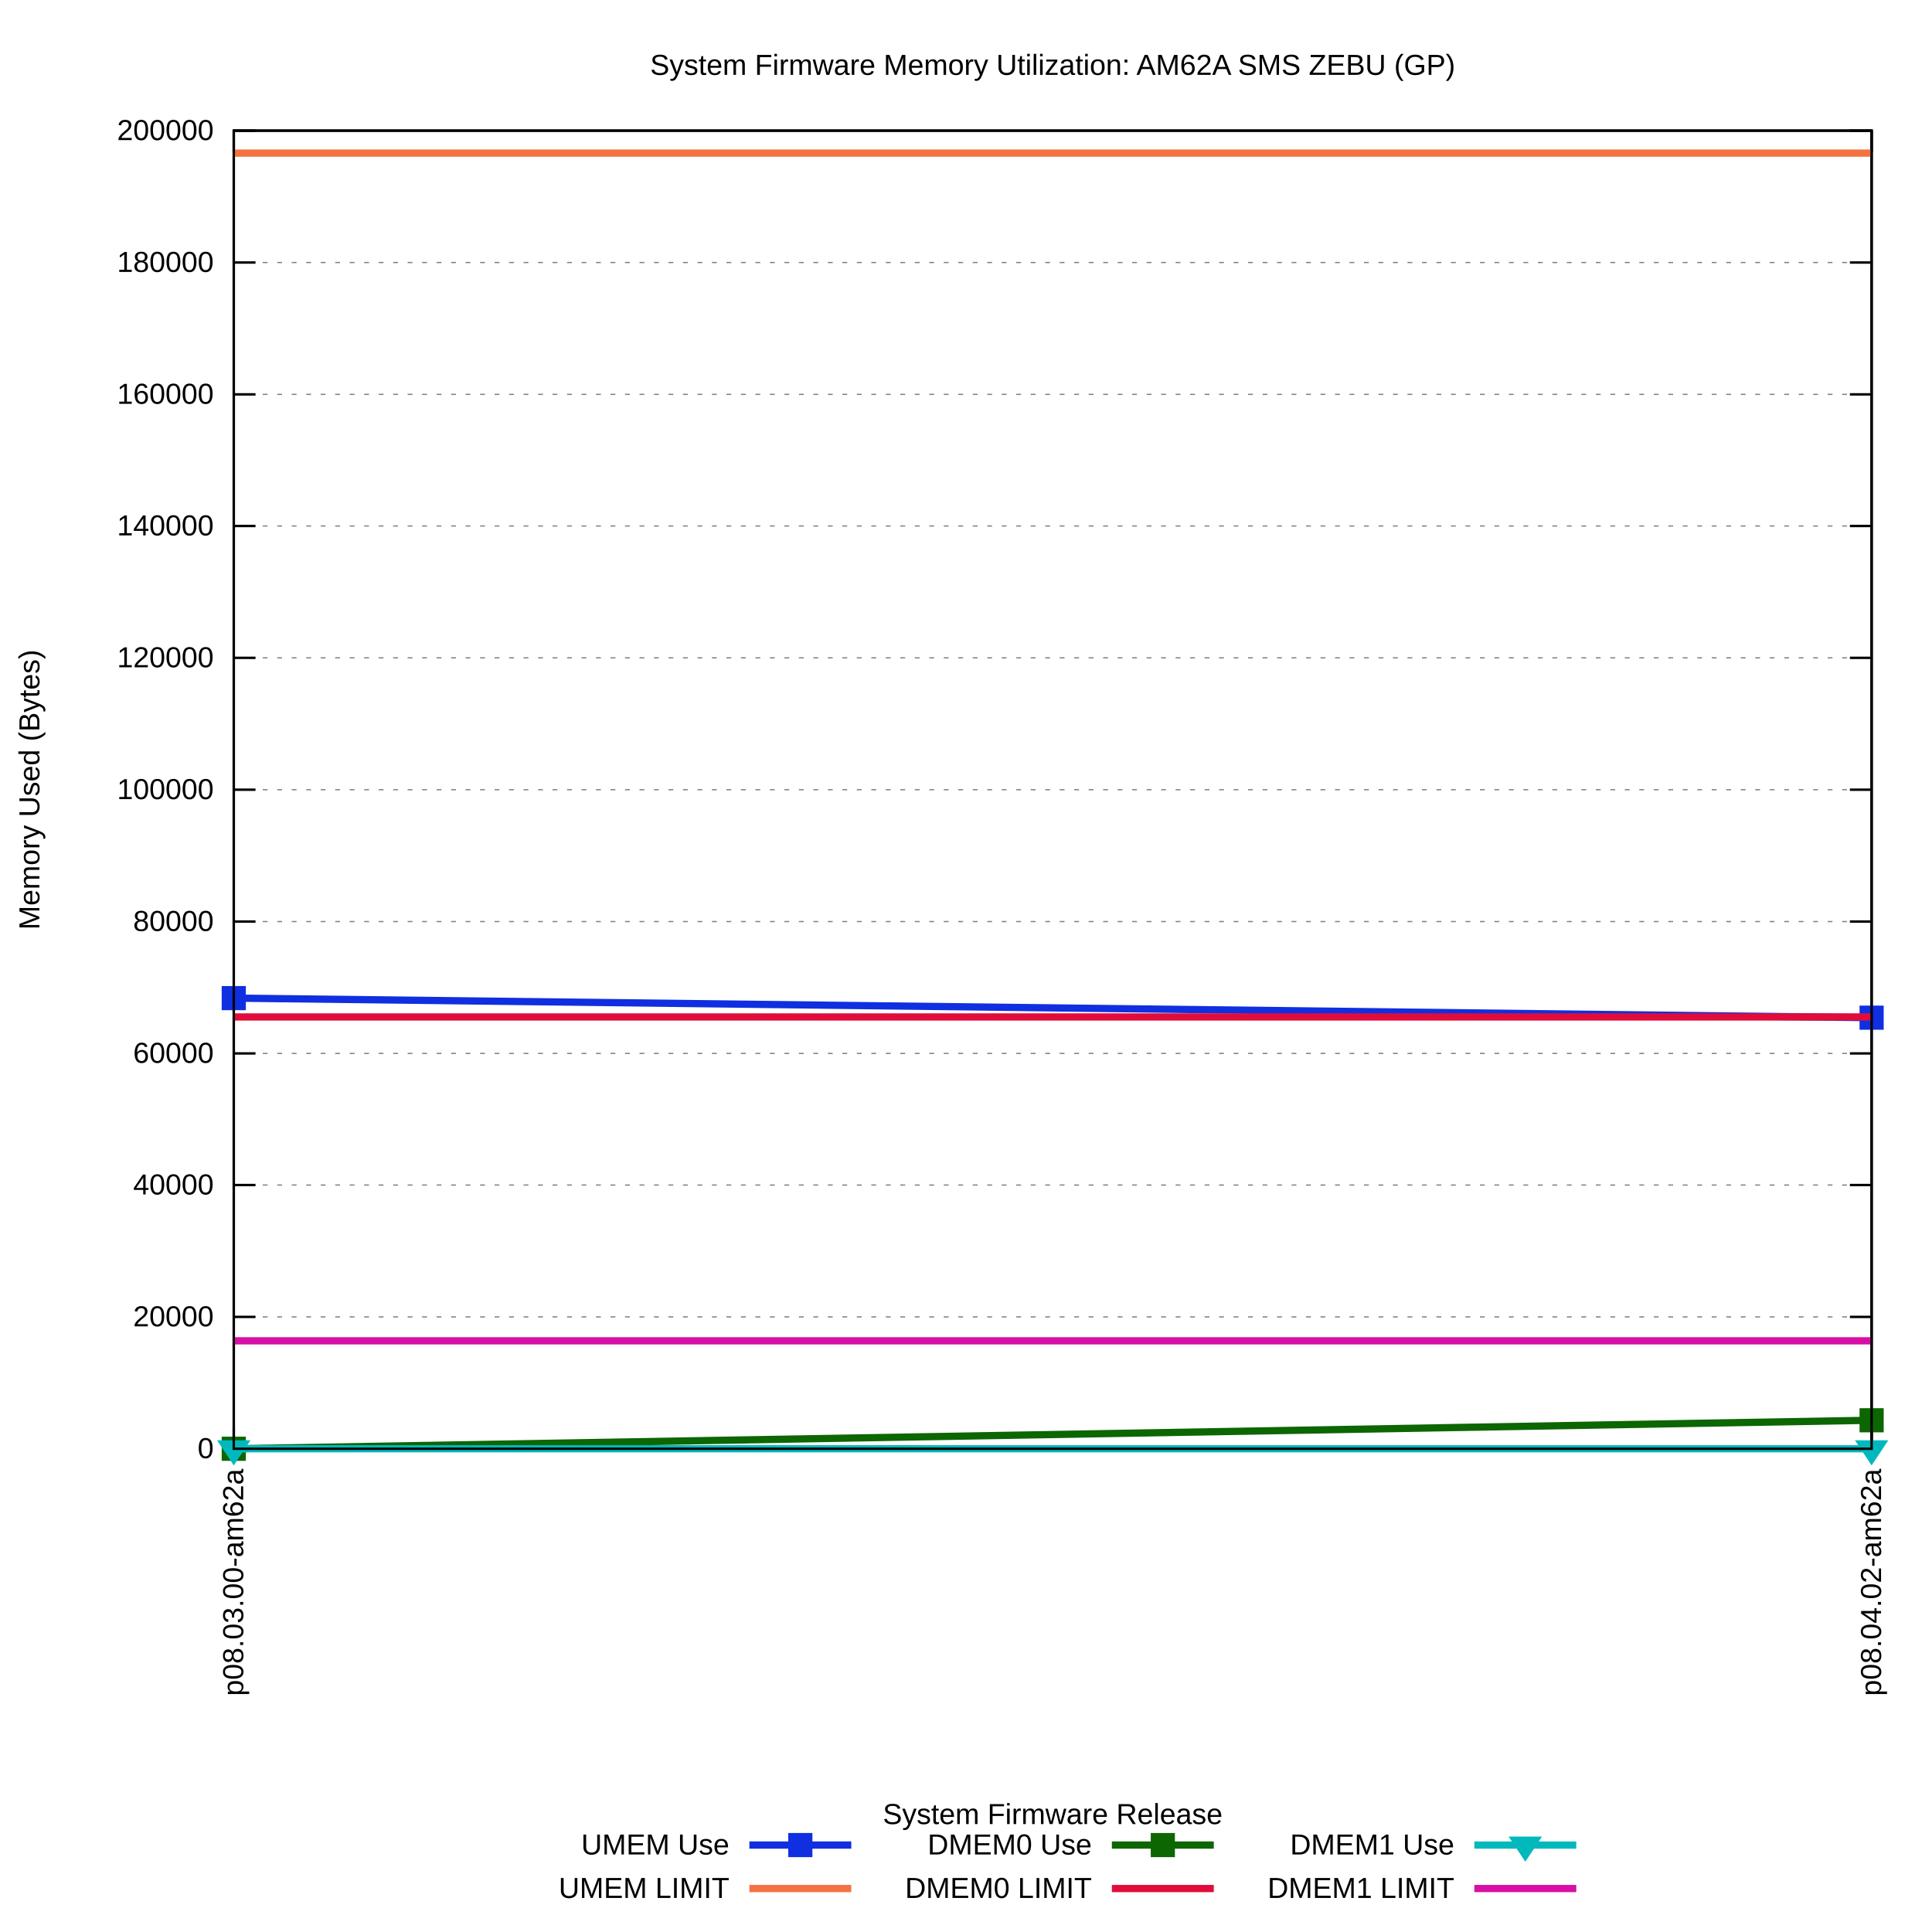
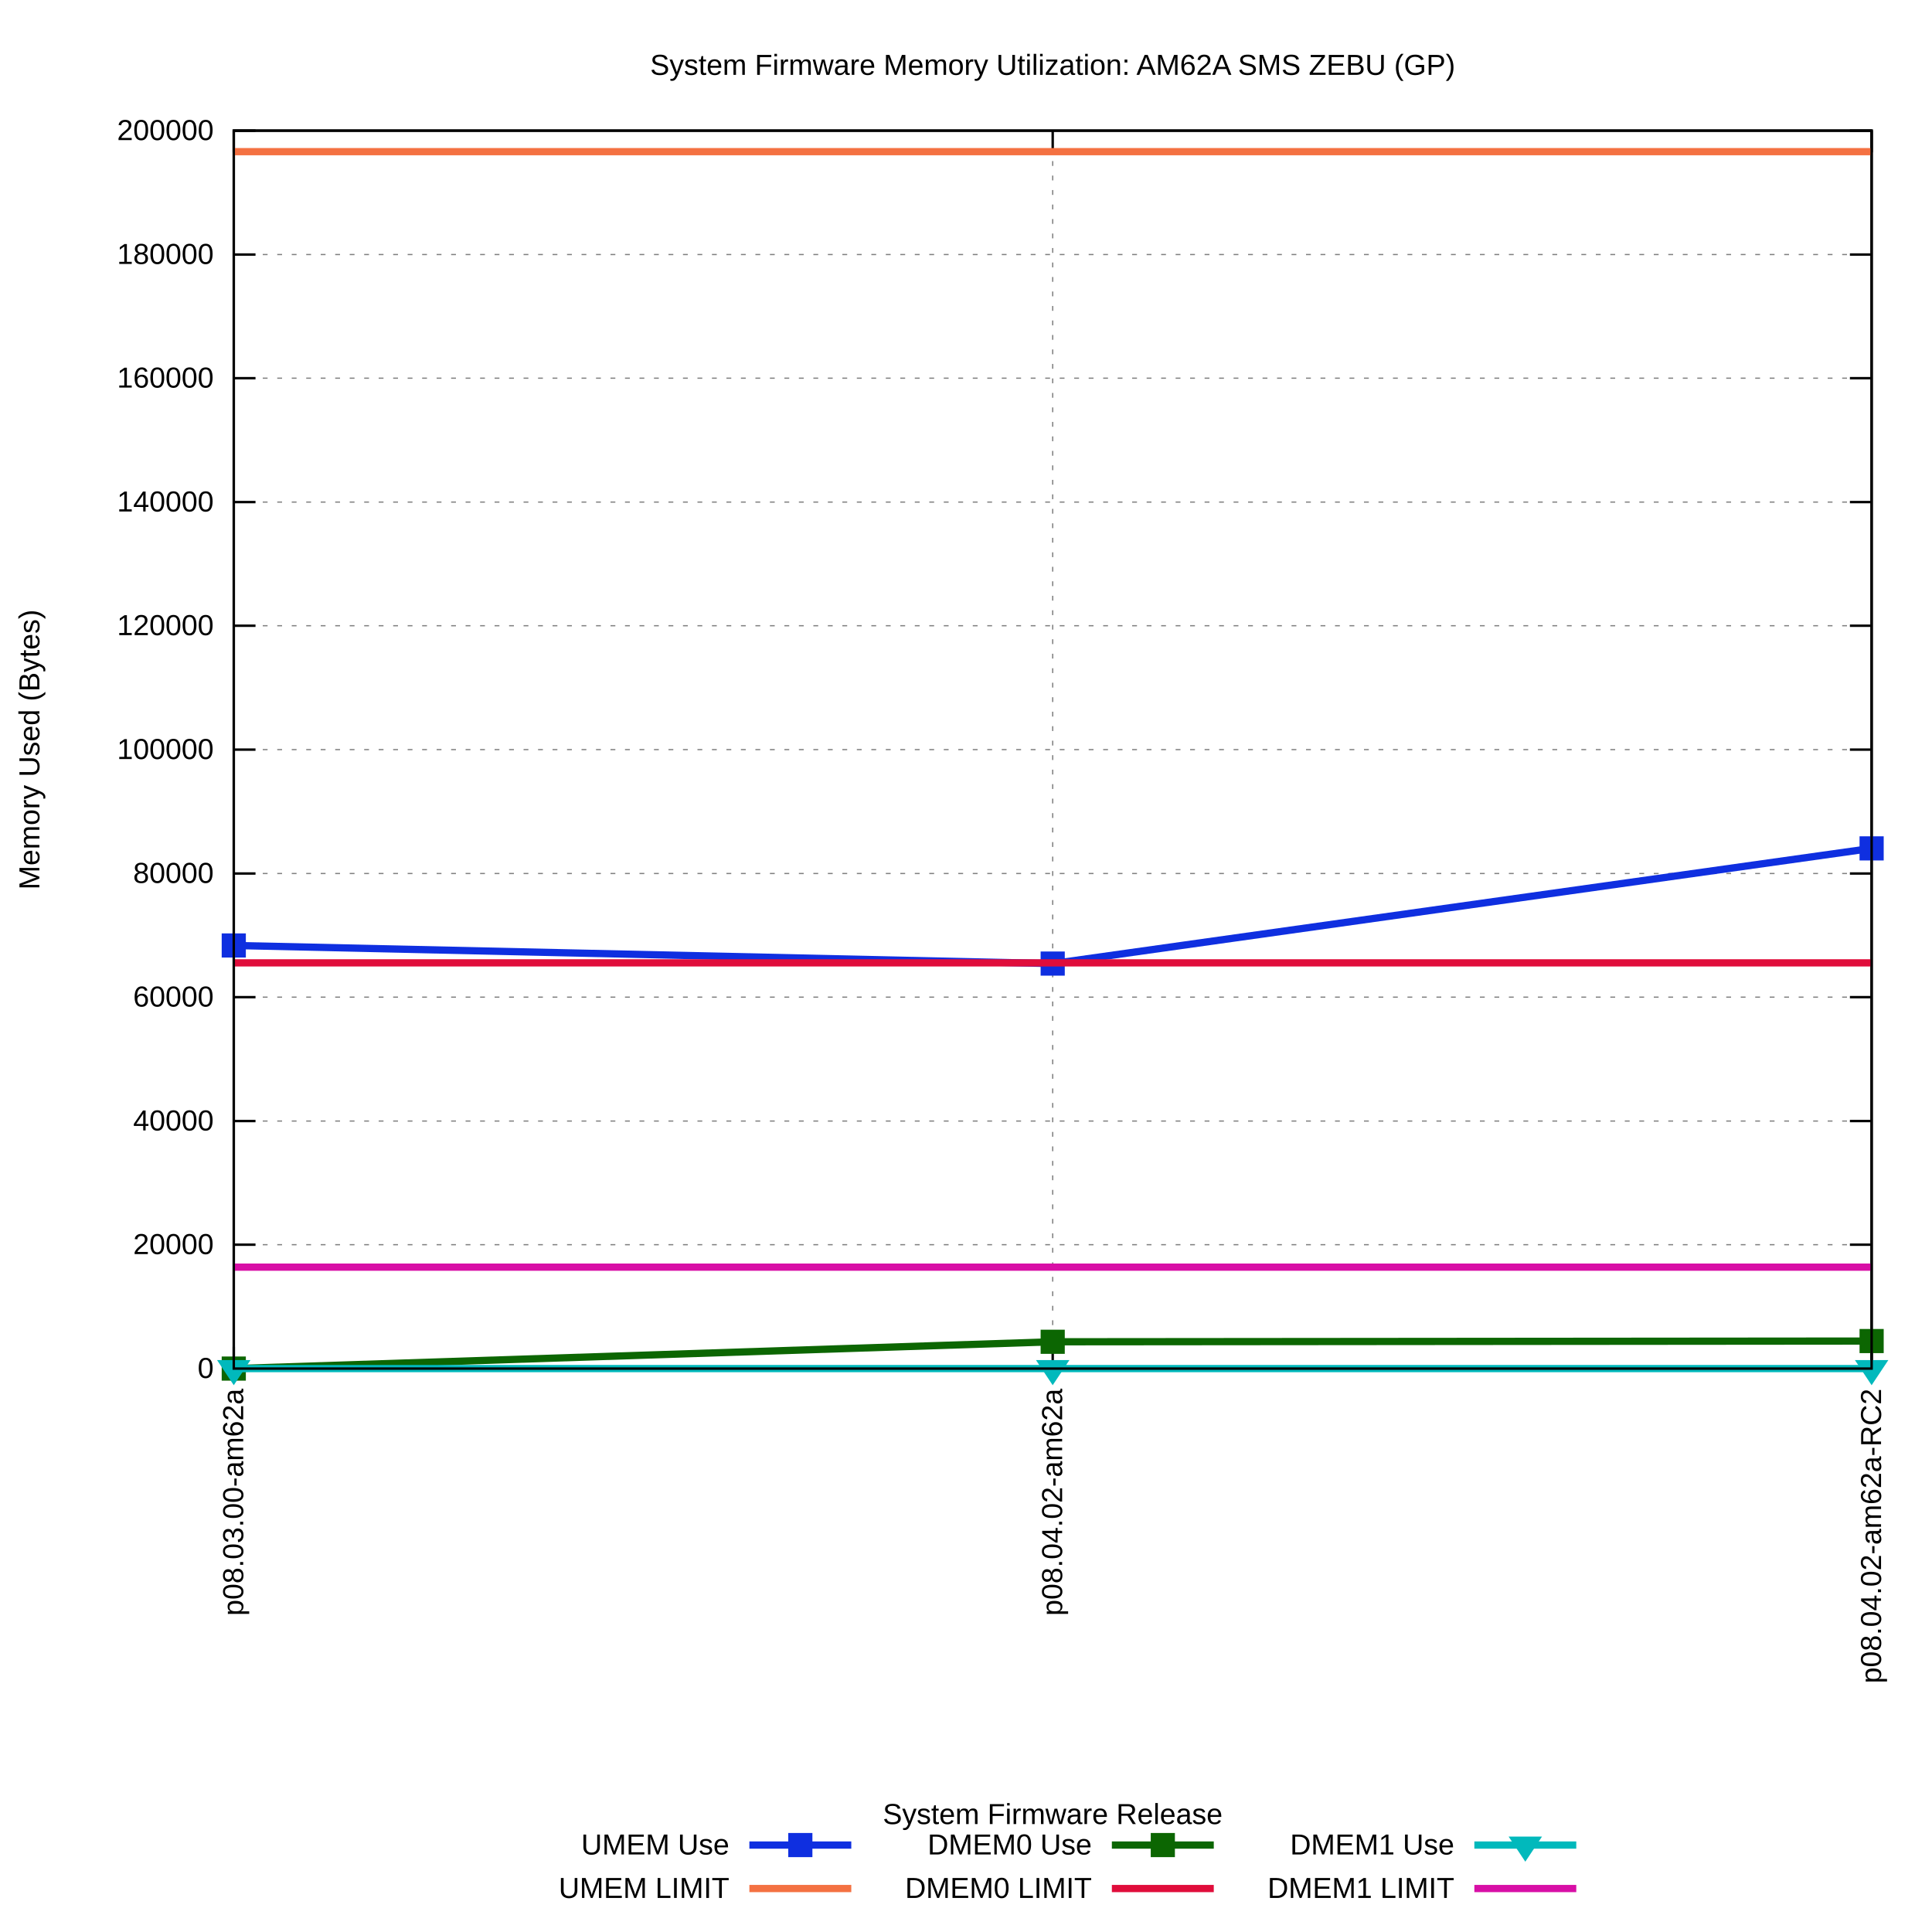
<svg xmlns="http://www.w3.org/2000/svg" xmlns:xlink="http://www.w3.org/1999/xlink" width="800" height="800" viewBox="0 0 800 800">
  <g id="gnuplot_canvas">
    <rect x="0" y="0" width="800" height="800" fill="none" />
    <defs>
      <circle id="gpDot" r="0.5" stroke-width="0.5" />
      <path id="gpPt0" stroke-width="0.222" stroke="currentColor" d="M-1,0 h2 M0,-1 v2" />
      <path id="gpPt1" stroke-width="0.222" stroke="currentColor" d="M-1,-1 L1,1 M1,-1 L-1,1" />
      <path id="gpPt2" stroke-width="0.222" stroke="currentColor" d="M-1,0 L1,0 M0,-1 L0,1 M-1,-1 L1,1 M-1,1 L1,-1" />
      <rect id="gpPt3" stroke-width="0.222" stroke="currentColor" x="-1" y="-1" width="2" height="2" />
      <rect id="gpPt4" stroke-width="0.222" stroke="currentColor" fill="currentColor" x="-1" y="-1" width="2" height="2" />
      <circle id="gpPt5" stroke-width="0.222" stroke="currentColor" cx="0" cy="0" r="1" />
      <use xlink:href="#gpPt5" id="gpPt6" fill="currentColor" stroke="none" />
      <path id="gpPt7" stroke-width="0.222" stroke="currentColor" d="M0,-1.33 L-1.33,0.67 L1.33,0.67 z" />
      <use xlink:href="#gpPt7" id="gpPt8" fill="currentColor" stroke="none" />
      <use xlink:href="#gpPt7" id="gpPt9" stroke="currentColor" transform="rotate(180)" />
      <use xlink:href="#gpPt9" id="gpPt10" fill="currentColor" stroke="none" />
      <use xlink:href="#gpPt3" id="gpPt11" stroke="currentColor" transform="rotate(45)" />
      <use xlink:href="#gpPt11" id="gpPt12" fill="currentColor" stroke="none" />
      <path id="gpPt13" stroke-width="0.222" stroke="currentColor" d="M0,1.330 L1.265,0.411 L0.782,-1.067 L-0.782,-1.076 L-1.265,0.411 z" />
      <use xlink:href="#gpPt13" id="gpPt14" fill="currentColor" stroke="none" />
      <filter id="textbox" filterUnits="objectBoundingBox" x="0" y="0" height="1" width="1">
        <feFlood flood-color="white" flood-opacity="1" result="bgnd" />
        <feComposite in="SourceGraphic" in2="bgnd" operator="atop" />
      </filter>
      <filter id="greybox" filterUnits="objectBoundingBox" x="0" y="0" height="1" width="1">
        <feFlood flood-color="lightgrey" flood-opacity="1" result="grey" />
        <feComposite in="SourceGraphic" in2="grey" operator="atop" />
      </filter>
    </defs>
    <g fill="none" color="white" stroke="currentColor" stroke-width="1.00" stroke-linecap="butt" stroke-linejoin="miter">
</g>
    <g fill="none" color="black" stroke="currentColor" stroke-width="1.00" stroke-linecap="butt" stroke-linejoin="miter">
</g>
    <g fill="none" color="black" stroke="black" stroke-width="0.50" stroke-linecap="butt" stroke-linejoin="miter">
</g>
    <g fill="none" color="gray" stroke="currentColor" stroke-width="0.50" stroke-linecap="butt" stroke-linejoin="miter">
-       <path stroke="gray" stroke-dasharray="2,4" class="gridline" d="M96.8,599.9 L775.0,599.9  " />
-     </g>
-     <g fill="none" color="gray" stroke="gray" stroke-width="1.00" stroke-linecap="butt" stroke-linejoin="miter">
- </g>
-     <g fill="none" color="black" stroke="currentColor" stroke-width="1.00" stroke-linecap="butt" stroke-linejoin="miter">
-       <path stroke="black" d="M96.8,599.9 L105.8,599.9 M775.0,599.9 L766.0,599.9  " />
-       <g transform="translate(88.5,603.8)" stroke="none" fill="black" font-family="Arial" font-size="12.00" text-anchor="end">
+       <path stroke="gray" stroke-dasharray="2,4" class="gridline" d="M96.8,566.7 L775.0,566.7  " />
+     </g>
+     <g fill="none" color="gray" stroke="gray" stroke-width="1.00" stroke-linecap="butt" stroke-linejoin="miter">
+ </g>
+     <g fill="none" color="black" stroke="currentColor" stroke-width="1.00" stroke-linecap="butt" stroke-linejoin="miter">
+       <path stroke="black" d="M96.8,566.7 L105.8,566.7 M775.0,566.7 L766.0,566.7  " />
+       <g transform="translate(88.5,570.6)" stroke="none" fill="black" font-family="Arial" font-size="12.00" text-anchor="end">
        <text>
          <tspan font-family="Arial"> 0</tspan>
        </text>
      </g>
    </g>
    <g fill="none" color="black" stroke="currentColor" stroke-width="1.00" stroke-linecap="butt" stroke-linejoin="miter">
</g>
    <g fill="none" color="black" stroke="black" stroke-width="0.50" stroke-linecap="butt" stroke-linejoin="miter">
</g>
    <g fill="none" color="gray" stroke="currentColor" stroke-width="0.50" stroke-linecap="butt" stroke-linejoin="miter">
-       <path stroke="gray" stroke-dasharray="2,4" class="gridline" d="M96.8,545.3 L775.0,545.3  " />
-     </g>
-     <g fill="none" color="gray" stroke="gray" stroke-width="1.00" stroke-linecap="butt" stroke-linejoin="miter">
- </g>
-     <g fill="none" color="black" stroke="currentColor" stroke-width="1.00" stroke-linecap="butt" stroke-linejoin="miter">
-       <path stroke="black" d="M96.8,545.3 L105.8,545.3 M775.0,545.3 L766.0,545.3  " />
-       <g transform="translate(88.5,549.2)" stroke="none" fill="black" font-family="Arial" font-size="12.00" text-anchor="end">
+       <path stroke="gray" stroke-dasharray="2,4" class="gridline" d="M96.8,515.4 L775.0,515.4  " />
+     </g>
+     <g fill="none" color="gray" stroke="gray" stroke-width="1.00" stroke-linecap="butt" stroke-linejoin="miter">
+ </g>
+     <g fill="none" color="black" stroke="currentColor" stroke-width="1.00" stroke-linecap="butt" stroke-linejoin="miter">
+       <path stroke="black" d="M96.8,515.4 L105.8,515.4 M775.0,515.4 L766.0,515.4  " />
+       <g transform="translate(88.5,519.3)" stroke="none" fill="black" font-family="Arial" font-size="12.00" text-anchor="end">
        <text>
          <tspan font-family="Arial"> 20000</tspan>
        </text>
      </g>
    </g>
    <g fill="none" color="black" stroke="currentColor" stroke-width="1.00" stroke-linecap="butt" stroke-linejoin="miter">
</g>
    <g fill="none" color="black" stroke="black" stroke-width="0.50" stroke-linecap="butt" stroke-linejoin="miter">
</g>
    <g fill="none" color="gray" stroke="currentColor" stroke-width="0.50" stroke-linecap="butt" stroke-linejoin="miter">
-       <path stroke="gray" stroke-dasharray="2,4" class="gridline" d="M96.8,490.7 L775.0,490.7  " />
-     </g>
-     <g fill="none" color="gray" stroke="gray" stroke-width="1.00" stroke-linecap="butt" stroke-linejoin="miter">
- </g>
-     <g fill="none" color="black" stroke="currentColor" stroke-width="1.00" stroke-linecap="butt" stroke-linejoin="miter">
-       <path stroke="black" d="M96.8,490.7 L105.8,490.7 M775.0,490.7 L766.0,490.7  " />
-       <g transform="translate(88.5,494.6)" stroke="none" fill="black" font-family="Arial" font-size="12.00" text-anchor="end">
+       <path stroke="gray" stroke-dasharray="2,4" class="gridline" d="M96.8,464.2 L775.0,464.2  " />
+     </g>
+     <g fill="none" color="gray" stroke="gray" stroke-width="1.00" stroke-linecap="butt" stroke-linejoin="miter">
+ </g>
+     <g fill="none" color="black" stroke="currentColor" stroke-width="1.00" stroke-linecap="butt" stroke-linejoin="miter">
+       <path stroke="black" d="M96.8,464.2 L105.8,464.2 M775.0,464.2 L766.0,464.2  " />
+       <g transform="translate(88.5,468.1)" stroke="none" fill="black" font-family="Arial" font-size="12.00" text-anchor="end">
        <text>
          <tspan font-family="Arial"> 40000</tspan>
        </text>
      </g>
    </g>
    <g fill="none" color="black" stroke="currentColor" stroke-width="1.00" stroke-linecap="butt" stroke-linejoin="miter">
</g>
    <g fill="none" color="black" stroke="black" stroke-width="0.50" stroke-linecap="butt" stroke-linejoin="miter">
</g>
    <g fill="none" color="gray" stroke="currentColor" stroke-width="0.50" stroke-linecap="butt" stroke-linejoin="miter">
-       <path stroke="gray" stroke-dasharray="2,4" class="gridline" d="M96.8,436.2 L775.0,436.2  " />
-     </g>
-     <g fill="none" color="gray" stroke="gray" stroke-width="1.00" stroke-linecap="butt" stroke-linejoin="miter">
- </g>
-     <g fill="none" color="black" stroke="currentColor" stroke-width="1.00" stroke-linecap="butt" stroke-linejoin="miter">
-       <path stroke="black" d="M96.8,436.2 L105.8,436.2 M775.0,436.2 L766.0,436.2  " />
-       <g transform="translate(88.5,440.1)" stroke="none" fill="black" font-family="Arial" font-size="12.00" text-anchor="end">
+       <path stroke="gray" stroke-dasharray="2,4" class="gridline" d="M96.8,412.9 L775.0,412.9  " />
+     </g>
+     <g fill="none" color="gray" stroke="gray" stroke-width="1.00" stroke-linecap="butt" stroke-linejoin="miter">
+ </g>
+     <g fill="none" color="black" stroke="currentColor" stroke-width="1.00" stroke-linecap="butt" stroke-linejoin="miter">
+       <path stroke="black" d="M96.8,412.9 L105.8,412.9 M775.0,412.9 L766.0,412.9  " />
+       <g transform="translate(88.5,416.8)" stroke="none" fill="black" font-family="Arial" font-size="12.00" text-anchor="end">
        <text>
          <tspan font-family="Arial"> 60000</tspan>
        </text>
      </g>
    </g>
    <g fill="none" color="black" stroke="currentColor" stroke-width="1.00" stroke-linecap="butt" stroke-linejoin="miter">
</g>
    <g fill="none" color="black" stroke="black" stroke-width="0.50" stroke-linecap="butt" stroke-linejoin="miter">
</g>
    <g fill="none" color="gray" stroke="currentColor" stroke-width="0.50" stroke-linecap="butt" stroke-linejoin="miter">
-       <path stroke="gray" stroke-dasharray="2,4" class="gridline" d="M96.8,381.6 L775.0,381.6  " />
-     </g>
-     <g fill="none" color="gray" stroke="gray" stroke-width="1.00" stroke-linecap="butt" stroke-linejoin="miter">
- </g>
-     <g fill="none" color="black" stroke="currentColor" stroke-width="1.00" stroke-linecap="butt" stroke-linejoin="miter">
-       <path stroke="black" d="M96.8,381.6 L105.8,381.6 M775.0,381.6 L766.0,381.6  " />
-       <g transform="translate(88.5,385.5)" stroke="none" fill="black" font-family="Arial" font-size="12.00" text-anchor="end">
+       <path stroke="gray" stroke-dasharray="2,4" class="gridline" d="M96.8,361.7 L775.0,361.7  " />
+     </g>
+     <g fill="none" color="gray" stroke="gray" stroke-width="1.00" stroke-linecap="butt" stroke-linejoin="miter">
+ </g>
+     <g fill="none" color="black" stroke="currentColor" stroke-width="1.00" stroke-linecap="butt" stroke-linejoin="miter">
+       <path stroke="black" d="M96.8,361.7 L105.8,361.7 M775.0,361.7 L766.0,361.7  " />
+       <g transform="translate(88.5,365.6)" stroke="none" fill="black" font-family="Arial" font-size="12.00" text-anchor="end">
        <text>
          <tspan font-family="Arial"> 80000</tspan>
        </text>
      </g>
    </g>
    <g fill="none" color="black" stroke="currentColor" stroke-width="1.00" stroke-linecap="butt" stroke-linejoin="miter">
</g>
    <g fill="none" color="black" stroke="black" stroke-width="0.50" stroke-linecap="butt" stroke-linejoin="miter">
</g>
    <g fill="none" color="gray" stroke="currentColor" stroke-width="0.50" stroke-linecap="butt" stroke-linejoin="miter">
-       <path stroke="gray" stroke-dasharray="2,4" class="gridline" d="M96.8,327.0 L775.0,327.0  " />
-     </g>
-     <g fill="none" color="gray" stroke="gray" stroke-width="1.00" stroke-linecap="butt" stroke-linejoin="miter">
- </g>
-     <g fill="none" color="black" stroke="currentColor" stroke-width="1.00" stroke-linecap="butt" stroke-linejoin="miter">
-       <path stroke="black" d="M96.8,327.0 L105.8,327.0 M775.0,327.0 L766.0,327.0  " />
-       <g transform="translate(88.5,330.9)" stroke="none" fill="black" font-family="Arial" font-size="12.00" text-anchor="end">
+       <path stroke="gray" stroke-dasharray="2,4" class="gridline" d="M96.8,310.4 L775.0,310.4  " />
+     </g>
+     <g fill="none" color="gray" stroke="gray" stroke-width="1.00" stroke-linecap="butt" stroke-linejoin="miter">
+ </g>
+     <g fill="none" color="black" stroke="currentColor" stroke-width="1.00" stroke-linecap="butt" stroke-linejoin="miter">
+       <path stroke="black" d="M96.8,310.4 L105.8,310.4 M775.0,310.4 L766.0,310.4  " />
+       <g transform="translate(88.5,314.3)" stroke="none" fill="black" font-family="Arial" font-size="12.00" text-anchor="end">
        <text>
          <tspan font-family="Arial"> 100000</tspan>
        </text>
      </g>
    </g>
    <g fill="none" color="black" stroke="currentColor" stroke-width="1.00" stroke-linecap="butt" stroke-linejoin="miter">
</g>
    <g fill="none" color="black" stroke="black" stroke-width="0.50" stroke-linecap="butt" stroke-linejoin="miter">
</g>
    <g fill="none" color="gray" stroke="currentColor" stroke-width="0.50" stroke-linecap="butt" stroke-linejoin="miter">
-       <path stroke="gray" stroke-dasharray="2,4" class="gridline" d="M96.8,272.4 L775.0,272.4  " />
-     </g>
-     <g fill="none" color="gray" stroke="gray" stroke-width="1.00" stroke-linecap="butt" stroke-linejoin="miter">
- </g>
-     <g fill="none" color="black" stroke="currentColor" stroke-width="1.00" stroke-linecap="butt" stroke-linejoin="miter">
-       <path stroke="black" d="M96.8,272.4 L105.8,272.4 M775.0,272.4 L766.0,272.4  " />
-       <g transform="translate(88.5,276.3)" stroke="none" fill="black" font-family="Arial" font-size="12.00" text-anchor="end">
+       <path stroke="gray" stroke-dasharray="2,4" class="gridline" d="M96.8,259.1 L775.0,259.1  " />
+     </g>
+     <g fill="none" color="gray" stroke="gray" stroke-width="1.00" stroke-linecap="butt" stroke-linejoin="miter">
+ </g>
+     <g fill="none" color="black" stroke="currentColor" stroke-width="1.00" stroke-linecap="butt" stroke-linejoin="miter">
+       <path stroke="black" d="M96.8,259.1 L105.8,259.1 M775.0,259.1 L766.0,259.1  " />
+       <g transform="translate(88.5,263.0)" stroke="none" fill="black" font-family="Arial" font-size="12.00" text-anchor="end">
        <text>
          <tspan font-family="Arial"> 120000</tspan>
        </text>
      </g>
    </g>
    <g fill="none" color="black" stroke="currentColor" stroke-width="1.00" stroke-linecap="butt" stroke-linejoin="miter">
</g>
    <g fill="none" color="black" stroke="black" stroke-width="0.50" stroke-linecap="butt" stroke-linejoin="miter">
</g>
    <g fill="none" color="gray" stroke="currentColor" stroke-width="0.50" stroke-linecap="butt" stroke-linejoin="miter">
-       <path stroke="gray" stroke-dasharray="2,4" class="gridline" d="M96.8,217.8 L775.0,217.8  " />
-     </g>
-     <g fill="none" color="gray" stroke="gray" stroke-width="1.00" stroke-linecap="butt" stroke-linejoin="miter">
- </g>
-     <g fill="none" color="black" stroke="currentColor" stroke-width="1.00" stroke-linecap="butt" stroke-linejoin="miter">
-       <path stroke="black" d="M96.8,217.8 L105.8,217.8 M775.0,217.8 L766.0,217.8  " />
-       <g transform="translate(88.5,221.7)" stroke="none" fill="black" font-family="Arial" font-size="12.00" text-anchor="end">
+       <path stroke="gray" stroke-dasharray="2,4" class="gridline" d="M96.8,207.9 L775.0,207.9  " />
+     </g>
+     <g fill="none" color="gray" stroke="gray" stroke-width="1.00" stroke-linecap="butt" stroke-linejoin="miter">
+ </g>
+     <g fill="none" color="black" stroke="currentColor" stroke-width="1.00" stroke-linecap="butt" stroke-linejoin="miter">
+       <path stroke="black" d="M96.8,207.9 L105.8,207.9 M775.0,207.9 L766.0,207.9  " />
+       <g transform="translate(88.5,211.8)" stroke="none" fill="black" font-family="Arial" font-size="12.00" text-anchor="end">
        <text>
          <tspan font-family="Arial"> 140000</tspan>
        </text>
      </g>
    </g>
    <g fill="none" color="black" stroke="currentColor" stroke-width="1.00" stroke-linecap="butt" stroke-linejoin="miter">
</g>
    <g fill="none" color="black" stroke="black" stroke-width="0.50" stroke-linecap="butt" stroke-linejoin="miter">
</g>
    <g fill="none" color="gray" stroke="currentColor" stroke-width="0.50" stroke-linecap="butt" stroke-linejoin="miter">
-       <path stroke="gray" stroke-dasharray="2,4" class="gridline" d="M96.8,163.3 L775.0,163.3  " />
-     </g>
-     <g fill="none" color="gray" stroke="gray" stroke-width="1.00" stroke-linecap="butt" stroke-linejoin="miter">
- </g>
-     <g fill="none" color="black" stroke="currentColor" stroke-width="1.00" stroke-linecap="butt" stroke-linejoin="miter">
-       <path stroke="black" d="M96.8,163.3 L105.8,163.3 M775.0,163.3 L766.0,163.3  " />
-       <g transform="translate(88.5,167.2)" stroke="none" fill="black" font-family="Arial" font-size="12.00" text-anchor="end">
+       <path stroke="gray" stroke-dasharray="2,4" class="gridline" d="M96.8,156.6 L775.0,156.6  " />
+     </g>
+     <g fill="none" color="gray" stroke="gray" stroke-width="1.00" stroke-linecap="butt" stroke-linejoin="miter">
+ </g>
+     <g fill="none" color="black" stroke="currentColor" stroke-width="1.00" stroke-linecap="butt" stroke-linejoin="miter">
+       <path stroke="black" d="M96.8,156.6 L105.8,156.6 M775.0,156.6 L766.0,156.6  " />
+       <g transform="translate(88.5,160.5)" stroke="none" fill="black" font-family="Arial" font-size="12.00" text-anchor="end">
        <text>
          <tspan font-family="Arial"> 160000</tspan>
        </text>
      </g>
    </g>
    <g fill="none" color="black" stroke="currentColor" stroke-width="1.00" stroke-linecap="butt" stroke-linejoin="miter">
</g>
    <g fill="none" color="black" stroke="black" stroke-width="0.50" stroke-linecap="butt" stroke-linejoin="miter">
</g>
    <g fill="none" color="gray" stroke="currentColor" stroke-width="0.50" stroke-linecap="butt" stroke-linejoin="miter">
-       <path stroke="gray" stroke-dasharray="2,4" class="gridline" d="M96.8,108.7 L775.0,108.7  " />
-     </g>
-     <g fill="none" color="gray" stroke="gray" stroke-width="1.00" stroke-linecap="butt" stroke-linejoin="miter">
- </g>
-     <g fill="none" color="black" stroke="currentColor" stroke-width="1.00" stroke-linecap="butt" stroke-linejoin="miter">
-       <path stroke="black" d="M96.8,108.7 L105.8,108.7 M775.0,108.7 L766.0,108.7  " />
-       <g transform="translate(88.5,112.6)" stroke="none" fill="black" font-family="Arial" font-size="12.00" text-anchor="end">
+       <path stroke="gray" stroke-dasharray="2,4" class="gridline" d="M96.8,105.4 L775.0,105.4  " />
+     </g>
+     <g fill="none" color="gray" stroke="gray" stroke-width="1.00" stroke-linecap="butt" stroke-linejoin="miter">
+ </g>
+     <g fill="none" color="black" stroke="currentColor" stroke-width="1.00" stroke-linecap="butt" stroke-linejoin="miter">
+       <path stroke="black" d="M96.8,105.4 L105.8,105.4 M775.0,105.4 L766.0,105.4  " />
+       <g transform="translate(88.5,109.3)" stroke="none" fill="black" font-family="Arial" font-size="12.00" text-anchor="end">
        <text>
          <tspan font-family="Arial"> 180000</tspan>
        </text>
      </g>
    </g>
    <g fill="none" color="black" stroke="currentColor" stroke-width="1.00" stroke-linecap="butt" stroke-linejoin="miter">
</g>
    <g fill="none" color="black" stroke="black" stroke-width="0.50" stroke-linecap="butt" stroke-linejoin="miter">
</g>
    <g fill="none" color="gray" stroke="currentColor" stroke-width="0.50" stroke-linecap="butt" stroke-linejoin="miter">
      <path stroke="gray" stroke-dasharray="2,4" class="gridline" d="M96.8,54.1 L775.0,54.1  " />
    </g>
    <g fill="none" color="gray" stroke="gray" stroke-width="1.00" stroke-linecap="butt" stroke-linejoin="miter">
</g>
    <g fill="none" color="black" stroke="currentColor" stroke-width="1.00" stroke-linecap="butt" stroke-linejoin="miter">
      <path stroke="black" d="M96.8,54.1 L105.8,54.1 M775.0,54.1 L766.0,54.1  " />
      <g transform="translate(88.5,58.0)" stroke="none" fill="black" font-family="Arial" font-size="12.00" text-anchor="end">
        <text>
          <tspan font-family="Arial"> 200000</tspan>
        </text>
      </g>
    </g>
    <g fill="none" color="black" stroke="currentColor" stroke-width="1.00" stroke-linecap="butt" stroke-linejoin="miter">
</g>
    <g fill="none" color="black" stroke="black" stroke-width="0.50" stroke-linecap="butt" stroke-linejoin="miter">
</g>
    <g fill="none" color="gray" stroke="currentColor" stroke-width="0.50" stroke-linecap="butt" stroke-linejoin="miter">
-       <path stroke="gray" stroke-dasharray="2,4" class="gridline" d="M96.8,599.9 L96.8,54.1  " />
-     </g>
-     <g fill="none" color="gray" stroke="gray" stroke-width="1.00" stroke-linecap="butt" stroke-linejoin="miter">
- </g>
-     <g fill="none" color="black" stroke="currentColor" stroke-width="1.00" stroke-linecap="butt" stroke-linejoin="miter">
-       <path stroke="black" d="M96.8,599.9 L96.8,590.9 M96.8,54.1 L96.8,63.1  " />
-       <g transform="translate(100.7,608.2) rotate(270)" stroke="none" fill="black" font-family="Arial" font-size="12.00" text-anchor="end">
+       <path stroke="gray" stroke-dasharray="2,4" class="gridline" d="M96.8,566.7 L96.8,54.1  " />
+     </g>
+     <g fill="none" color="gray" stroke="gray" stroke-width="1.00" stroke-linecap="butt" stroke-linejoin="miter">
+ </g>
+     <g fill="none" color="black" stroke="currentColor" stroke-width="1.00" stroke-linecap="butt" stroke-linejoin="miter">
+       <path stroke="black" d="M96.8,566.7 L96.8,557.7 M96.8,54.1 L96.8,63.1  " />
+       <g transform="translate(100.7,575.0) rotate(270)" stroke="none" fill="black" font-family="Arial" font-size="12.00" text-anchor="end">
        <text>
          <tspan font-family="Arial">p08.03.00-am62a</tspan>
        </text>
      </g>
    </g>
    <g fill="none" color="black" stroke="currentColor" stroke-width="1.00" stroke-linecap="butt" stroke-linejoin="miter">
</g>
    <g fill="none" color="black" stroke="black" stroke-width="0.50" stroke-linecap="butt" stroke-linejoin="miter">
</g>
    <g fill="none" color="gray" stroke="currentColor" stroke-width="0.50" stroke-linecap="butt" stroke-linejoin="miter">
-       <path stroke="gray" stroke-dasharray="2,4" class="gridline" d="M775.0,599.9 L775.0,54.1  " />
-     </g>
-     <g fill="none" color="gray" stroke="gray" stroke-width="1.00" stroke-linecap="butt" stroke-linejoin="miter">
- </g>
-     <g fill="none" color="black" stroke="currentColor" stroke-width="1.00" stroke-linecap="butt" stroke-linejoin="miter">
-       <path stroke="black" d="M775.0,599.9 L775.0,590.9 M775.0,54.1 L775.0,63.1  " />
-       <g transform="translate(778.9,608.2) rotate(270)" stroke="none" fill="black" font-family="Arial" font-size="12.00" text-anchor="end">
+       <path stroke="gray" stroke-dasharray="2,4" class="gridline" d="M435.9,566.7 L435.9,54.1  " />
+     </g>
+     <g fill="none" color="gray" stroke="gray" stroke-width="1.00" stroke-linecap="butt" stroke-linejoin="miter">
+ </g>
+     <g fill="none" color="black" stroke="currentColor" stroke-width="1.00" stroke-linecap="butt" stroke-linejoin="miter">
+       <path stroke="black" d="M435.9,566.7 L435.9,557.7 M435.9,54.1 L435.9,63.1  " />
+       <g transform="translate(439.8,575.0) rotate(270)" stroke="none" fill="black" font-family="Arial" font-size="12.00" text-anchor="end">
        <text>
          <tspan font-family="Arial">p08.04.02-am62a</tspan>
        </text>
      </g>
    </g>
    <g fill="none" color="black" stroke="currentColor" stroke-width="1.00" stroke-linecap="butt" stroke-linejoin="miter">
</g>
-     <g fill="none" color="black" stroke="currentColor" stroke-width="1.00" stroke-linecap="butt" stroke-linejoin="miter">
-       <path stroke="black" d="M96.8,54.1 L96.8,599.9 L775.0,599.9 L775.0,54.1 L96.8,54.1 Z  " />
-     </g>
-     <g fill="none" color="black" stroke="currentColor" stroke-width="1.00" stroke-linecap="butt" stroke-linejoin="miter">
-       <g transform="translate(16.3,327.0) rotate(270)" stroke="none" fill="black" font-family="Arial" font-size="12.00" text-anchor="middle">
+     <g fill="none" color="black" stroke="black" stroke-width="0.50" stroke-linecap="butt" stroke-linejoin="miter">
+ </g>
+     <g fill="none" color="gray" stroke="currentColor" stroke-width="0.50" stroke-linecap="butt" stroke-linejoin="miter">
+       <path stroke="gray" stroke-dasharray="2,4" class="gridline" d="M775.0,566.7 L775.0,54.1  " />
+     </g>
+     <g fill="none" color="gray" stroke="gray" stroke-width="1.00" stroke-linecap="butt" stroke-linejoin="miter">
+ </g>
+     <g fill="none" color="black" stroke="currentColor" stroke-width="1.00" stroke-linecap="butt" stroke-linejoin="miter">
+       <path stroke="black" d="M775.0,566.7 L775.0,557.7 M775.0,54.1 L775.0,63.1  " />
+       <g transform="translate(778.9,575.0) rotate(270)" stroke="none" fill="black" font-family="Arial" font-size="12.00" text-anchor="end">
+         <text>
+           <tspan font-family="Arial">p08.04.02-am62a-RC2</tspan>
+         </text>
+       </g>
+     </g>
+     <g fill="none" color="black" stroke="currentColor" stroke-width="1.00" stroke-linecap="butt" stroke-linejoin="miter">
+ </g>
+     <g fill="none" color="black" stroke="currentColor" stroke-width="1.00" stroke-linecap="butt" stroke-linejoin="miter">
+       <path stroke="black" d="M96.8,54.1 L96.8,566.7 L775.0,566.7 L775.0,54.1 L96.8,54.1 Z  " />
+     </g>
+     <g fill="none" color="black" stroke="currentColor" stroke-width="1.00" stroke-linecap="butt" stroke-linejoin="miter">
+       <g transform="translate(16.3,310.4) rotate(270)" stroke="none" fill="black" font-family="Arial" font-size="12.00" text-anchor="middle">
        <text>
          <tspan font-family="Arial">Memory Used (Bytes)</tspan>
        </text>
      </g>
    </g>
    <g fill="none" color="black" stroke="currentColor" stroke-width="1.00" stroke-linecap="butt" stroke-linejoin="miter">
      <g transform="translate(435.9,755.3)" stroke="none" fill="black" font-family="Arial" font-size="12.00" text-anchor="middle">
        <text>
          <tspan font-family="Arial">System Firmware Release</tspan>
        </text>
      </g>
    </g>
    <g fill="none" color="black" stroke="currentColor" stroke-width="1.00" stroke-linecap="butt" stroke-linejoin="miter">
      <g transform="translate(435.9,31.0)" stroke="none" fill="black" font-family="Arial" font-size="12.00" text-anchor="middle">
        <text>
          <tspan font-family="Arial">System Firmware Memory Utilization: AM62A SMS ZEBU (GP)</tspan>
        </text>
      </g>
    </g>
    <g id="gnuplot_plot_1">
      <g fill="none" color="white" stroke="black" stroke-width="3.00" stroke-linecap="butt" stroke-linejoin="miter">
</g>
      <g fill="none" color="black" stroke="currentColor" stroke-width="3.00" stroke-linecap="butt" stroke-linejoin="miter">
        <g transform="translate(302.0,767.9)" stroke="none" fill="black" font-family="Arial" font-size="12.00" text-anchor="end">
          <text>
            <tspan font-family="Arial">UMEM Use</tspan>
          </text>
        </g>
      </g>
      <g fill="none" color="black" stroke="currentColor" stroke-width="3.00" stroke-linecap="butt" stroke-linejoin="miter">
-         <path stroke="rgb( 15,  47, 224)" d="M310.3,764.0 L352.5,764.0 M96.8,413.3 L775.0,421.4  " />
-         <use xlink:href="#gpPt4" transform="translate(96.8,413.3) scale(4.50)" color="rgb( 15,  47, 224)" />
-         <use xlink:href="#gpPt4" transform="translate(775.0,421.4) scale(4.50)" color="rgb( 15,  47, 224)" />
+         <path stroke="rgb( 15,  47, 224)" d="M310.3,764.0 L352.5,764.0 M96.8,391.5 L435.9,399.0 L775.0,351.3  " />
+         <use xlink:href="#gpPt4" transform="translate(96.8,391.5) scale(4.50)" color="rgb( 15,  47, 224)" />
+         <use xlink:href="#gpPt4" transform="translate(435.9,399.0) scale(4.50)" color="rgb( 15,  47, 224)" />
+         <use xlink:href="#gpPt4" transform="translate(775.0,351.3) scale(4.50)" color="rgb( 15,  47, 224)" />
        <use xlink:href="#gpPt4" transform="translate(331.4,764.0) scale(4.50)" color="rgb( 15,  47, 224)" />
      </g>
    </g>
    <g id="gnuplot_plot_2">
      <g fill="none" color="black" stroke="currentColor" stroke-width="3.00" stroke-linecap="butt" stroke-linejoin="miter">
        <g transform="translate(302.0,785.9)" stroke="none" fill="black" font-family="Arial" font-size="12.00" text-anchor="end">
          <text>
            <tspan font-family="Arial">UMEM LIMIT</tspan>
          </text>
        </g>
      </g>
      <g fill="none" color="black" stroke="currentColor" stroke-width="3.00" stroke-linecap="butt" stroke-linejoin="miter">
-         <path stroke="rgb(244, 113,  66)" d="M310.3,782.0 L352.5,782.0 M96.8,63.4 L103.7,63.4 L110.5,63.4 L117.4,63.4 L124.2,63.4 L131.1,63.4   L137.9,63.4 L144.8,63.4 L151.6,63.4 L158.5,63.4 L165.3,63.4 L172.2,63.4 L179.0,63.4 L185.9,63.4   L192.7,63.4 L199.6,63.4 L206.4,63.4 L213.3,63.4 L220.1,63.4 L227.0,63.4 L233.8,63.4 L240.7,63.4   L247.5,63.4 L254.4,63.4 L261.2,63.4 L268.1,63.4 L274.9,63.4 L281.8,63.4 L288.6,63.4 L295.5,63.4   L302.3,63.4 L309.2,63.4 L316.0,63.4 L322.9,63.4 L329.7,63.4 L336.6,63.4 L343.4,63.4 L350.3,63.4   L357.1,63.4 L364.0,63.4 L370.8,63.4 L377.7,63.4 L384.5,63.4 L391.4,63.4 L398.2,63.4 L405.1,63.4   L411.9,63.4 L418.8,63.4 L425.6,63.4 L432.5,63.4 L439.3,63.4 L446.2,63.4 L453.0,63.4 L459.9,63.4   L466.7,63.4 L473.6,63.4 L480.4,63.4 L487.3,63.4 L494.1,63.4 L501.0,63.4 L507.8,63.4 L514.7,63.4   L521.5,63.4 L528.4,63.4 L535.2,63.4 L542.1,63.4 L548.9,63.4 L555.8,63.4 L562.6,63.4 L569.5,63.4   L576.3,63.4 L583.2,63.4 L590.0,63.4 L596.9,63.4 L603.7,63.4 L610.6,63.4 L617.4,63.4 L624.3,63.4   L631.1,63.4 L638.0,63.4 L644.8,63.4 L651.7,63.4 L658.5,63.4 L665.4,63.4 L672.2,63.4 L679.1,63.4   L685.9,63.4 L692.8,63.4 L699.6,63.4 L706.5,63.4 L713.3,63.4 L720.2,63.4 L727.0,63.4 L733.9,63.4   L740.7,63.4 L747.6,63.4 L754.4,63.4 L761.3,63.4 L768.1,63.4 L775.0,63.4  " />
+         <path stroke="rgb(244, 113,  66)" d="M310.3,782.0 L352.5,782.0 M96.8,62.8 L103.7,62.8 L110.5,62.8 L117.4,62.8 L124.2,62.8 L131.1,62.8   L137.9,62.8 L144.8,62.8 L151.6,62.8 L158.5,62.8 L165.3,62.8 L172.2,62.8 L179.0,62.8 L185.9,62.8   L192.7,62.8 L199.6,62.8 L206.4,62.8 L213.3,62.8 L220.1,62.8 L227.0,62.8 L233.8,62.8 L240.7,62.8   L247.5,62.8 L254.4,62.8 L261.2,62.8 L268.1,62.8 L274.9,62.8 L281.8,62.8 L288.6,62.8 L295.5,62.8   L302.3,62.8 L309.2,62.8 L316.0,62.8 L322.9,62.8 L329.7,62.8 L336.6,62.8 L343.4,62.8 L350.3,62.8   L357.1,62.8 L364.0,62.8 L370.8,62.8 L377.7,62.8 L384.5,62.8 L391.4,62.8 L398.2,62.8 L405.1,62.8   L411.9,62.8 L418.8,62.8 L425.6,62.8 L432.5,62.8 L439.3,62.8 L446.2,62.8 L453.0,62.8 L459.9,62.8   L466.7,62.8 L473.6,62.8 L480.4,62.8 L487.3,62.8 L494.1,62.8 L501.0,62.8 L507.8,62.8 L514.7,62.8   L521.5,62.8 L528.4,62.8 L535.2,62.8 L542.1,62.8 L548.9,62.8 L555.8,62.8 L562.6,62.8 L569.5,62.8   L576.3,62.8 L583.2,62.8 L590.0,62.8 L596.9,62.8 L603.7,62.8 L610.6,62.8 L617.4,62.8 L624.3,62.8   L631.1,62.8 L638.0,62.8 L644.8,62.8 L651.7,62.8 L658.5,62.8 L665.4,62.8 L672.2,62.8 L679.1,62.8   L685.9,62.8 L692.8,62.8 L699.6,62.8 L706.5,62.8 L713.3,62.8 L720.2,62.8 L727.0,62.8 L733.9,62.8   L740.7,62.8 L747.6,62.8 L754.4,62.8 L761.3,62.8 L768.1,62.8 L775.0,62.8  " />
      </g>
    </g>
    <g id="gnuplot_plot_3">
      <g fill="none" color="black" stroke="currentColor" stroke-width="3.00" stroke-linecap="butt" stroke-linejoin="miter">
        <g transform="translate(452.1,767.9)" stroke="none" fill="black" font-family="Arial" font-size="12.00" text-anchor="end">
          <text>
            <tspan font-family="Arial">DMEM0 Use</tspan>
          </text>
        </g>
      </g>
      <g fill="none" color="black" stroke="currentColor" stroke-width="3.00" stroke-linecap="butt" stroke-linejoin="miter">
-         <path stroke="rgb( 12, 102,   2)" d="M460.4,764.0 L502.6,764.0 M96.8,599.9 L775.0,588.1  " />
-         <use xlink:href="#gpPt4" transform="translate(96.8,599.9) scale(4.50)" color="rgb( 12, 102,   2)" />
-         <use xlink:href="#gpPt4" transform="translate(775.0,588.1) scale(4.50)" color="rgb( 12, 102,   2)" />
+         <path stroke="rgb( 12, 102,   2)" d="M460.4,764.0 L502.6,764.0 M96.8,566.7 L435.9,555.6 L775.0,555.3  " />
+         <use xlink:href="#gpPt4" transform="translate(96.8,566.7) scale(4.50)" color="rgb( 12, 102,   2)" />
+         <use xlink:href="#gpPt4" transform="translate(435.9,555.6) scale(4.50)" color="rgb( 12, 102,   2)" />
+         <use xlink:href="#gpPt4" transform="translate(775.0,555.3) scale(4.50)" color="rgb( 12, 102,   2)" />
        <use xlink:href="#gpPt4" transform="translate(481.5,764.0) scale(4.50)" color="rgb( 12, 102,   2)" />
      </g>
    </g>
    <g id="gnuplot_plot_4">
      <g fill="none" color="black" stroke="currentColor" stroke-width="3.00" stroke-linecap="butt" stroke-linejoin="miter">
        <g transform="translate(452.1,785.9)" stroke="none" fill="black" font-family="Arial" font-size="12.00" text-anchor="end">
          <text>
            <tspan font-family="Arial">DMEM0 LIMIT</tspan>
          </text>
        </g>
      </g>
      <g fill="none" color="black" stroke="currentColor" stroke-width="3.00" stroke-linecap="butt" stroke-linejoin="miter">
-         <path stroke="rgb(224,  13,  59)" d="M460.4,782.0 L502.6,782.0 M96.8,421.1 L103.7,421.1 L110.5,421.1 L117.4,421.1 L124.2,421.1 L131.1,421.1   L137.9,421.1 L144.8,421.1 L151.6,421.1 L158.5,421.1 L165.3,421.1 L172.2,421.1 L179.0,421.1 L185.9,421.1   L192.7,421.1 L199.6,421.1 L206.4,421.1 L213.3,421.1 L220.1,421.1 L227.0,421.1 L233.8,421.1 L240.7,421.1   L247.5,421.1 L254.4,421.1 L261.2,421.1 L268.1,421.1 L274.9,421.1 L281.8,421.1 L288.6,421.1 L295.5,421.1   L302.3,421.1 L309.2,421.1 L316.0,421.1 L322.9,421.1 L329.7,421.1 L336.6,421.1 L343.4,421.1 L350.3,421.1   L357.1,421.1 L364.0,421.1 L370.8,421.1 L377.7,421.1 L384.5,421.1 L391.4,421.1 L398.2,421.1 L405.1,421.1   L411.9,421.1 L418.8,421.1 L425.6,421.1 L432.5,421.1 L439.3,421.1 L446.2,421.1 L453.0,421.1 L459.9,421.1   L466.7,421.1 L473.6,421.1 L480.4,421.1 L487.3,421.1 L494.1,421.1 L501.0,421.1 L507.8,421.1 L514.7,421.1   L521.5,421.1 L528.4,421.1 L535.2,421.1 L542.1,421.1 L548.9,421.1 L555.8,421.1 L562.6,421.1 L569.5,421.1   L576.3,421.1 L583.2,421.1 L590.0,421.1 L596.9,421.1 L603.7,421.1 L610.6,421.1 L617.4,421.1 L624.3,421.1   L631.1,421.1 L638.0,421.1 L644.8,421.1 L651.7,421.1 L658.5,421.1 L665.4,421.1 L672.2,421.1 L679.1,421.1   L685.9,421.1 L692.8,421.1 L699.6,421.1 L706.5,421.1 L713.3,421.1 L720.2,421.1 L727.0,421.1 L733.9,421.1   L740.7,421.1 L747.6,421.1 L754.4,421.1 L761.3,421.1 L768.1,421.1 L775.0,421.1  " />
+         <path stroke="rgb(224,  13,  59)" d="M460.4,782.0 L502.6,782.0 M96.8,398.7 L103.7,398.7 L110.5,398.7 L117.4,398.7 L124.2,398.7 L131.1,398.7   L137.9,398.7 L144.8,398.7 L151.6,398.7 L158.5,398.7 L165.3,398.7 L172.2,398.7 L179.0,398.7 L185.9,398.7   L192.7,398.7 L199.6,398.7 L206.4,398.7 L213.3,398.7 L220.1,398.7 L227.0,398.7 L233.8,398.7 L240.7,398.7   L247.5,398.7 L254.4,398.7 L261.2,398.7 L268.1,398.7 L274.9,398.7 L281.8,398.7 L288.6,398.7 L295.5,398.7   L302.3,398.7 L309.2,398.7 L316.0,398.7 L322.9,398.7 L329.7,398.7 L336.6,398.7 L343.4,398.7 L350.3,398.7   L357.1,398.7 L364.0,398.7 L370.8,398.7 L377.7,398.7 L384.5,398.7 L391.4,398.7 L398.2,398.7 L405.1,398.7   L411.9,398.7 L418.8,398.7 L425.6,398.7 L432.5,398.7 L439.3,398.7 L446.2,398.7 L453.0,398.7 L459.9,398.7   L466.7,398.7 L473.6,398.7 L480.4,398.7 L487.3,398.7 L494.1,398.7 L501.0,398.7 L507.8,398.7 L514.7,398.7   L521.5,398.7 L528.4,398.7 L535.2,398.7 L542.1,398.7 L548.9,398.7 L555.8,398.7 L562.6,398.7 L569.5,398.7   L576.3,398.7 L583.2,398.7 L590.0,398.7 L596.9,398.7 L603.7,398.7 L610.6,398.7 L617.4,398.7 L624.3,398.7   L631.1,398.7 L638.0,398.7 L644.8,398.7 L651.7,398.7 L658.5,398.7 L665.4,398.7 L672.2,398.7 L679.1,398.7   L685.9,398.7 L692.8,398.7 L699.6,398.7 L706.5,398.7 L713.3,398.7 L720.2,398.7 L727.0,398.7 L733.9,398.7   L740.7,398.7 L747.6,398.7 L754.4,398.7 L761.3,398.7 L768.1,398.7 L775.0,398.7  " />
      </g>
    </g>
    <g id="gnuplot_plot_5">
      <g fill="none" color="black" stroke="currentColor" stroke-width="3.00" stroke-linecap="butt" stroke-linejoin="miter">
        <g transform="translate(602.2,767.9)" stroke="none" fill="black" font-family="Arial" font-size="12.00" text-anchor="end">
          <text>
            <tspan font-family="Arial">DMEM1 Use</tspan>
          </text>
        </g>
      </g>
      <g fill="none" color="black" stroke="currentColor" stroke-width="3.00" stroke-linecap="butt" stroke-linejoin="miter">
-         <path stroke="rgb(  1, 185, 188)" d="M610.5,764.0 L652.7,764.0 M96.8,599.9 L775.0,599.9  " />
-         <use xlink:href="#gpPt10" transform="translate(96.8,599.9) scale(4.50)" color="rgb(  1, 185, 188)" />
-         <use xlink:href="#gpPt10" transform="translate(775.0,599.9) scale(4.50)" color="rgb(  1, 185, 188)" />
+         <path stroke="rgb(  1, 185, 188)" d="M610.5,764.0 L652.7,764.0 M96.8,566.7 L435.9,566.7 L775.0,566.7  " />
+         <use xlink:href="#gpPt10" transform="translate(96.8,566.7) scale(4.50)" color="rgb(  1, 185, 188)" />
+         <use xlink:href="#gpPt10" transform="translate(435.9,566.7) scale(4.50)" color="rgb(  1, 185, 188)" />
+         <use xlink:href="#gpPt10" transform="translate(775.0,566.7) scale(4.50)" color="rgb(  1, 185, 188)" />
        <use xlink:href="#gpPt10" transform="translate(631.6,764.0) scale(4.50)" color="rgb(  1, 185, 188)" />
      </g>
    </g>
    <g id="gnuplot_plot_6">
      <g fill="none" color="black" stroke="currentColor" stroke-width="3.00" stroke-linecap="butt" stroke-linejoin="miter">
        <g transform="translate(602.2,785.9)" stroke="none" fill="black" font-family="Arial" font-size="12.00" text-anchor="end">
          <text>
            <tspan font-family="Arial">DMEM1 LIMIT</tspan>
          </text>
        </g>
      </g>
      <g fill="none" color="black" stroke="currentColor" stroke-width="3.00" stroke-linecap="butt" stroke-linejoin="miter">
-         <path stroke="rgb(216,  15, 166)" d="M610.5,782.0 L652.7,782.0 M96.8,555.2 L103.7,555.2 L110.5,555.2 L117.4,555.2 L124.2,555.2 L131.1,555.2   L137.9,555.2 L144.8,555.2 L151.6,555.2 L158.5,555.2 L165.3,555.2 L172.2,555.2 L179.0,555.2 L185.9,555.2   L192.7,555.2 L199.6,555.2 L206.4,555.2 L213.3,555.2 L220.1,555.2 L227.0,555.2 L233.8,555.2 L240.7,555.2   L247.5,555.2 L254.4,555.2 L261.2,555.2 L268.1,555.2 L274.9,555.2 L281.8,555.2 L288.6,555.2 L295.5,555.2   L302.3,555.2 L309.2,555.2 L316.0,555.2 L322.9,555.2 L329.7,555.2 L336.6,555.2 L343.4,555.2 L350.3,555.2   L357.1,555.2 L364.0,555.2 L370.8,555.2 L377.7,555.2 L384.5,555.2 L391.4,555.2 L398.2,555.2 L405.1,555.2   L411.9,555.2 L418.8,555.2 L425.6,555.2 L432.5,555.2 L439.3,555.2 L446.2,555.2 L453.0,555.2 L459.9,555.2   L466.7,555.2 L473.6,555.2 L480.4,555.2 L487.3,555.2 L494.1,555.2 L501.0,555.2 L507.8,555.2 L514.7,555.2   L521.5,555.2 L528.4,555.2 L535.2,555.2 L542.1,555.2 L548.9,555.2 L555.8,555.2 L562.6,555.2 L569.5,555.2   L576.3,555.2 L583.2,555.2 L590.0,555.2 L596.9,555.2 L603.7,555.2 L610.6,555.2 L617.4,555.2 L624.3,555.2   L631.1,555.2 L638.0,555.2 L644.8,555.2 L651.7,555.2 L658.5,555.2 L665.4,555.2 L672.2,555.2 L679.1,555.2   L685.9,555.2 L692.8,555.2 L699.6,555.2 L706.5,555.2 L713.3,555.2 L720.2,555.2 L727.0,555.2 L733.9,555.2   L740.7,555.2 L747.6,555.2 L754.4,555.2 L761.3,555.2 L768.1,555.2 L775.0,555.2  " />
+         <path stroke="rgb(216,  15, 166)" d="M610.5,782.0 L652.7,782.0 M96.8,524.7 L103.7,524.7 L110.5,524.7 L117.4,524.7 L124.2,524.7 L131.1,524.7   L137.9,524.7 L144.8,524.7 L151.6,524.7 L158.5,524.7 L165.3,524.7 L172.2,524.7 L179.0,524.7 L185.9,524.7   L192.7,524.7 L199.6,524.7 L206.4,524.7 L213.3,524.7 L220.1,524.7 L227.0,524.7 L233.8,524.7 L240.7,524.7   L247.5,524.7 L254.4,524.7 L261.2,524.7 L268.1,524.7 L274.9,524.7 L281.8,524.7 L288.6,524.7 L295.5,524.7   L302.3,524.7 L309.2,524.7 L316.0,524.7 L322.9,524.7 L329.7,524.7 L336.6,524.7 L343.4,524.7 L350.3,524.7   L357.1,524.7 L364.0,524.7 L370.8,524.7 L377.7,524.7 L384.5,524.7 L391.4,524.7 L398.2,524.7 L405.1,524.7   L411.9,524.7 L418.8,524.7 L425.6,524.7 L432.5,524.7 L439.3,524.7 L446.2,524.7 L453.0,524.7 L459.9,524.7   L466.7,524.7 L473.6,524.7 L480.4,524.7 L487.3,524.7 L494.1,524.7 L501.0,524.7 L507.8,524.7 L514.7,524.7   L521.5,524.7 L528.4,524.7 L535.2,524.7 L542.1,524.7 L548.9,524.7 L555.8,524.7 L562.6,524.7 L569.5,524.7   L576.3,524.7 L583.2,524.7 L590.0,524.7 L596.9,524.7 L603.7,524.7 L610.6,524.7 L617.4,524.7 L624.3,524.7   L631.1,524.7 L638.0,524.7 L644.8,524.7 L651.7,524.7 L658.5,524.7 L665.4,524.7 L672.2,524.7 L679.1,524.7   L685.9,524.7 L692.8,524.7 L699.6,524.7 L706.5,524.7 L713.3,524.7 L720.2,524.7 L727.0,524.7 L733.9,524.7   L740.7,524.7 L747.6,524.7 L754.4,524.7 L761.3,524.7 L768.1,524.7 L775.0,524.7  " />
      </g>
    </g>
    <g fill="none" color="white" stroke="rgb(216,  15, 166)" stroke-width="2.00" stroke-linecap="butt" stroke-linejoin="miter">
</g>
    <g fill="none" color="black" stroke="currentColor" stroke-width="2.00" stroke-linecap="butt" stroke-linejoin="miter">
</g>
    <g fill="none" color="black" stroke="black" stroke-width="1.00" stroke-linecap="butt" stroke-linejoin="miter">
</g>
    <g fill="none" color="black" stroke="currentColor" stroke-width="1.00" stroke-linecap="butt" stroke-linejoin="miter">
-       <path stroke="black" d="M96.8,54.1 L96.8,599.9 L775.0,599.9 L775.0,54.1 L96.8,54.1 Z  " />
+       <path stroke="black" d="M96.8,54.1 L96.8,566.7 L775.0,566.7 L775.0,54.1 L96.8,54.1 Z  " />
    </g>
    <g fill="none" color="black" stroke="currentColor" stroke-width="1.00" stroke-linecap="butt" stroke-linejoin="miter">
</g>
  </g>
</svg>
